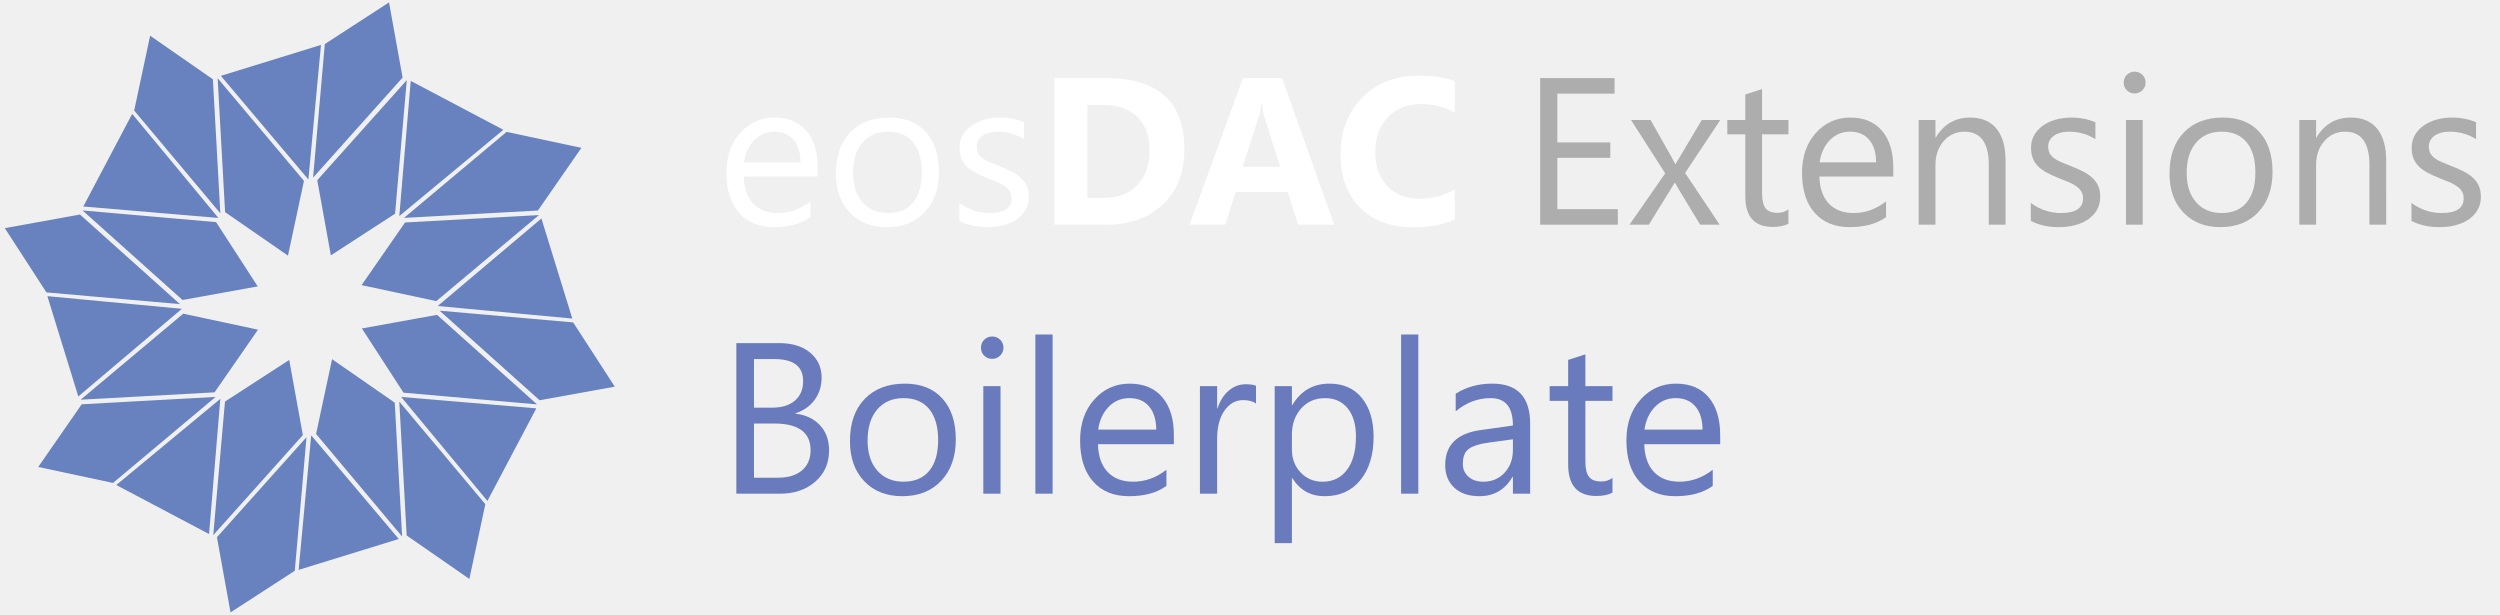
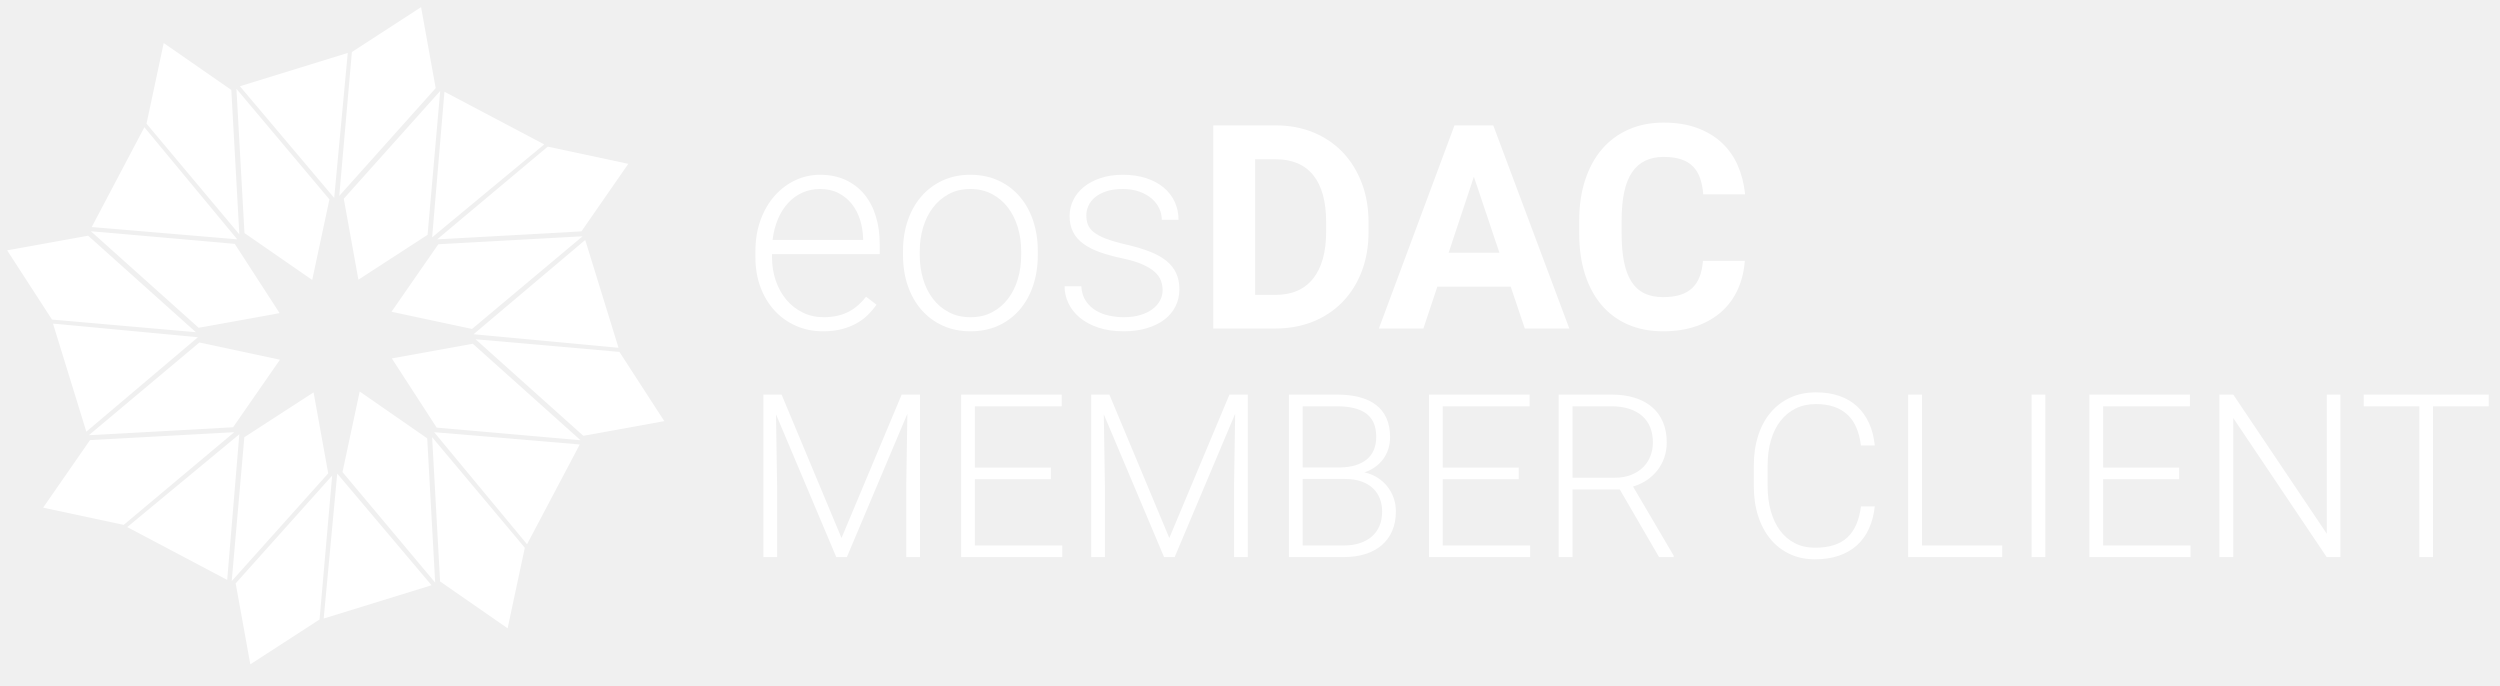
- <svg xmlns="http://www.w3.org/2000/svg" version="1.1" id="Layer_1" x="0px" y="0px" width="520.5px" height="128px" viewBox="0 0 520.5 128" enable-background="new 0 0 520.5 128" xml:space="preserve">
-   <g>
-     <g>
-       <path fill="#697BBC" d="M153.307,102.781V71.436h8.919c2.711,0,4.859,0.662,6.448,1.988c1.589,1.325,2.384,3.053,2.384,5.182    c0,1.777-0.48,3.322-1.442,4.635s-2.289,2.244-3.979,2.798v0.088c2.112,0.248,3.804,1.046,5.071,2.394    c1.269,1.35,1.901,3.102,1.901,5.258c0,2.683-0.962,4.854-2.885,6.515c-1.924,1.662-4.352,2.492-7.28,2.492h-9.138V102.781z     M156.979,74.758v10.121h3.761c2.011,0,3.592-0.484,4.744-1.454c1.151-0.97,1.727-2.335,1.727-4.099    c0-3.047-2.004-4.568-6.012-4.568H156.979z M156.979,88.18v11.279h4.983c2.157,0,3.83-0.51,5.018-1.529s1.782-2.42,1.782-4.197    c0-3.701-2.522-5.553-7.564-5.553H156.979z" />
-       <path fill="#697BBC" d="M187.847,103.309c-3.31,0-5.95-1.047-7.925-3.138c-1.976-2.092-2.962-4.864-2.962-8.319    c0-3.758,1.027-6.695,3.082-8.809c2.056-2.113,4.832-3.17,8.329-3.17c3.337,0,5.942,1.025,7.816,3.082    c1.873,2.055,2.809,4.904,2.809,8.547c0,3.57-1.009,6.432-3.026,8.581C193.95,102.232,191.243,103.309,187.847,103.309z     M188.11,82.891c-2.303,0-4.125,0.782-5.466,2.35c-1.341,1.566-2.012,3.729-2.012,6.48c0,2.653,0.679,4.745,2.033,6.275    c1.356,1.529,3.17,2.294,5.444,2.294c2.317,0,4.098-0.75,5.345-2.252c1.246-1.5,1.869-3.636,1.869-6.405    c0-2.798-0.624-4.953-1.869-6.471C192.208,83.646,190.427,82.891,188.11,82.891z" />
-       <path fill="#697BBC" d="M206.561,74.714c-0.643,0-1.188-0.219-1.641-0.655c-0.451-0.438-0.678-0.99-0.678-1.662    c0-0.67,0.227-1.228,0.678-1.672c0.451-0.445,0.998-0.666,1.641-0.666c0.655,0,1.213,0.221,1.672,0.666    c0.458,0.444,0.688,1.002,0.688,1.672c0,0.642-0.229,1.188-0.688,1.64C207.773,74.488,207.216,74.714,206.561,74.714z     M208.309,102.781h-3.584V80.396h3.584V102.781z" />
-       <path fill="#697BBC" d="M219.152,102.781h-3.584V69.643h3.584V102.781z" />
-       <path fill="#697BBC" d="M244.402,92.486h-15.806c0.058,2.49,0.729,4.416,2.012,5.771c1.282,1.354,3.046,2.033,5.29,2.033    c2.521,0,4.839-0.831,6.952-2.491v3.365c-1.969,1.43-4.569,2.145-7.806,2.145c-3.163,0-5.647-1.018-7.454-3.052    c-1.808-2.032-2.711-4.892-2.711-8.579c0-3.482,0.987-6.322,2.962-8.516c1.976-2.193,4.427-3.289,7.356-3.289    c2.929,0,5.196,0.945,6.799,2.842c1.604,1.895,2.405,4.523,2.405,7.893V92.486z M240.729,89.447    c-0.015-2.069-0.514-3.68-1.497-4.832c-0.984-1.15-2.351-1.727-4.1-1.727c-1.69,0-3.126,0.604-4.306,1.814    c-1.181,1.209-1.91,2.791-2.187,4.744H240.729L240.729,89.447z" />
-       <path fill="#697BBC" d="M261.497,84.025c-0.626-0.479-1.53-0.723-2.71-0.723c-1.53,0-2.81,0.723-3.837,2.166    c-1.027,1.441-1.542,3.409-1.542,5.902v11.41h-3.584V80.396h3.584v4.611h0.088c0.51-1.572,1.29-2.801,2.339-3.683    s2.224-1.323,3.521-1.323c0.932,0,1.646,0.104,2.142,0.307V84.025z" />
-       <path fill="#697BBC" d="M269.061,99.547h-0.088v13.532h-3.584V80.396h3.584v3.936h0.088c1.763-2.973,4.343-4.459,7.737-4.459    c2.887,0,5.139,1.002,6.756,3.005c1.617,2.005,2.427,4.688,2.427,8.058c0,3.744-0.911,6.742-2.732,8.994    c-1.821,2.254-4.313,3.379-7.477,3.379C272.872,103.309,270.635,102.055,269.061,99.547z M268.973,90.52v3.125    c0,1.853,0.601,3.422,1.804,4.713c1.202,1.289,2.729,1.934,4.58,1.934c2.171,0,3.873-0.831,5.104-2.491    c1.231-1.661,1.848-3.971,1.848-6.931c0-2.492-0.576-4.445-1.728-5.859c-1.15-1.412-2.711-2.119-4.678-2.119    c-2.085,0-3.761,0.727-5.028,2.176C269.608,86.516,268.973,88.332,268.973,90.52z" />
-       <path fill="#697BBC" d="M295.293,102.781h-3.584V69.643h3.584V102.781z" />
-       <path fill="#697BBC" d="M318.576,102.781h-3.586v-3.496h-0.087c-1.561,2.682-3.854,4.021-6.887,4.021    c-2.229,0-3.976-0.59-5.235-1.771c-1.261-1.181-1.891-2.747-1.891-4.7c0-4.184,2.462-6.615,7.389-7.301l6.711-0.939    c0-3.806-1.538-5.705-4.611-5.705c-2.696,0-5.131,0.918-7.303,2.754v-3.674c2.201-1.398,4.736-2.098,7.608-2.098    c5.26,0,7.892,2.783,7.892,8.35V102.781L318.576,102.781z M314.99,91.458l-5.398,0.744c-1.661,0.231-2.915,0.646-3.761,1.235    s-1.269,1.635-1.269,3.137c0,1.094,0.39,1.986,1.17,2.678c0.779,0.691,1.818,1.038,3.115,1.038c1.776,0,3.246-0.622,4.404-1.868    c1.158-1.247,1.737-2.824,1.737-4.732L314.99,91.458L314.99,91.458z" />
-       <path fill="#697BBC" d="M335.716,102.564c-0.847,0.465-1.96,0.699-3.346,0.699c-3.921,0-5.881-2.187-5.881-6.56V83.457h-3.848    v-3.061h3.848V74.93l3.586-1.156v6.623h5.641v3.061h-5.641V96.07c0,1.502,0.255,2.574,0.766,3.215    c0.51,0.643,1.354,0.962,2.534,0.962c0.904,0,1.685-0.248,2.341-0.744V102.564z" />
-       <path fill="#697BBC" d="M358.145,92.486h-15.807c0.059,2.49,0.729,4.416,2.012,5.771c1.282,1.354,3.046,2.033,5.29,2.033    c2.521,0,4.839-0.831,6.952-2.491v3.365c-1.969,1.43-4.569,2.145-7.806,2.145c-3.162,0-5.646-1.018-7.454-3.052    c-1.808-2.032-2.711-4.892-2.711-8.579c0-3.482,0.987-6.322,2.962-8.516c1.976-2.193,4.428-3.289,7.356-3.289    s5.195,0.945,6.799,2.842c1.604,1.895,2.405,4.523,2.405,7.893L358.145,92.486L358.145,92.486z M354.471,89.447    c-0.015-2.069-0.513-3.68-1.497-4.832c-0.983-1.15-2.351-1.727-4.1-1.727c-1.69,0-3.126,0.604-4.307,1.814    c-1.181,1.209-1.909,2.791-2.187,4.744H354.471L354.471,89.447z" />
-     </g>
-     <g>
-       <path fill="#FFFFFF" d="M170.245,36.755h-15.387c0.057,2.426,0.709,4.3,1.958,5.619c1.248,1.319,2.965,1.979,5.149,1.979    c2.454,0,4.71-0.808,6.768-2.426v3.277c-1.915,1.39-4.448,2.086-7.597,2.086c-3.079,0-5.498-0.99-7.258-2.969    s-2.639-4.765-2.639-8.354c0-3.391,0.961-6.153,2.884-8.289c1.922-2.135,4.311-3.202,7.162-3.202s5.057,0.921,6.618,2.767    c1.561,1.844,2.341,4.405,2.341,7.682V36.755z M166.669,33.798c-0.014-2.015-0.5-3.583-1.458-4.703    c-0.958-1.122-2.288-1.683-3.989-1.683c-1.646,0-3.044,0.589-4.193,1.768c-1.149,1.177-1.858,2.717-2.128,4.618H166.669z" />
-       <path fill="#FFFFFF" d="M184.631,47.29c-3.22,0-5.792-1.019-7.714-3.054c-1.923-2.036-2.884-4.736-2.884-8.098    c0-3.661,1-6.519,3.001-8.577c2-2.058,4.704-3.085,8.108-3.085c3.249,0,5.785,0.999,7.607,3c1.823,2.001,2.735,4.775,2.735,8.321    c0,3.477-0.982,6.261-2.947,8.354C190.572,46.243,187.937,47.29,184.631,47.29z M184.887,27.412c-2.242,0-4.017,0.764-5.32,2.288    c-1.306,1.525-1.958,3.629-1.958,6.311c0,2.582,0.66,4.618,1.979,6.107c1.319,1.49,3.085,2.234,5.3,2.234    c2.255,0,3.989-0.729,5.203-2.192c1.214-1.46,1.819-3.539,1.819-6.234c0-2.725-0.605-4.824-1.819-6.299    C188.877,28.15,187.142,27.412,184.887,27.412z" />
-       <path fill="#FFFFFF" d="M199.741,45.992v-3.746c1.901,1.405,3.993,2.106,6.278,2.106c3.063,0,4.597-1.021,4.597-3.063    c0-0.582-0.131-1.075-0.394-1.479c-0.264-0.404-0.617-0.762-1.064-1.074c-0.446-0.313-0.972-0.594-1.575-0.841    c-0.603-0.248-1.252-0.508-1.946-0.777c-0.966-0.384-1.813-0.77-2.544-1.16c-0.729-0.389-1.341-0.829-1.829-1.319    c-0.49-0.489-0.859-1.046-1.107-1.671c-0.249-0.624-0.373-1.354-0.373-2.191c0-1.022,0.234-1.927,0.702-2.713    c0.468-0.788,1.092-1.448,1.873-1.979c0.78-0.532,1.671-0.934,2.671-1.202c1-0.27,2.032-0.404,3.096-0.404    c1.888,0,3.576,0.326,5.065,0.978v3.534c-1.604-1.051-3.448-1.576-5.534-1.576c-0.652,0-1.242,0.075-1.766,0.225    c-0.525,0.148-0.977,0.357-1.353,0.627c-0.376,0.271-0.667,0.593-0.872,0.969c-0.206,0.376-0.309,0.79-0.309,1.245    c0,0.567,0.103,1.043,0.309,1.427c0.205,0.382,0.507,0.723,0.904,1.021c0.396,0.298,0.879,0.567,1.447,0.809    c0.566,0.242,1.213,0.504,1.936,0.787c0.965,0.369,1.831,0.749,2.597,1.139c0.767,0.39,1.419,0.83,1.958,1.32    c0.54,0.489,0.954,1.053,1.245,1.691c0.291,0.638,0.438,1.397,0.438,2.277c0,1.077-0.238,2.015-0.712,2.81    c-0.477,0.793-1.111,1.453-1.905,1.979c-0.795,0.525-1.71,0.914-2.746,1.17c-1.036,0.256-2.121,0.384-3.256,0.384    C203.33,47.29,201.387,46.856,199.741,45.992z" />
-       <path fill="#FFFFFF" d="M219.511,46.778V16.261h10.811c10.84,0,16.259,4.959,16.259,14.877c0,4.753-1.479,8.547-4.437,11.385    s-6.899,4.256-11.822,4.256L219.511,46.778L219.511,46.778z M226.385,21.858v19.346h3.405c2.98,0,5.317-0.895,7.012-2.682    c1.696-1.789,2.544-4.221,2.544-7.3c0-2.909-0.841-5.196-2.522-6.864c-1.681-1.666-4.04-2.5-7.076-2.5H226.385L226.385,21.858z" />
-       <path fill="#FFFFFF" d="M277.78,46.778h-7.491l-2.17-6.788h-10.854l-2.149,6.788h-7.449l11.108-30.518h8.15L277.78,46.778z     M266.543,34.712l-3.276-10.257c-0.241-0.767-0.412-1.683-0.512-2.745h-0.17c-0.07,0.893-0.249,1.78-0.531,2.66l-3.32,10.342    H266.543z" />
-       <path fill="#FFFFFF" d="M302.892,45.694c-2.229,1.077-5.136,1.616-8.726,1.616c-4.682,0-8.363-1.375-11.045-4.128    c-2.681-2.753-4.021-6.419-4.021-11.003c0-4.88,1.507-8.839,4.521-11.875c3.015-3.035,6.927-4.555,11.736-4.555    c2.979,0,5.491,0.376,7.534,1.129v6.618c-2.043-1.22-4.37-1.83-6.98-1.83c-2.866,0-5.178,0.901-6.938,2.703    c-1.761,1.802-2.64,4.241-2.64,7.321c0,2.949,0.83,5.302,2.489,7.054c1.66,1.753,3.895,2.629,6.704,2.629    c2.683,0,5.136-0.653,7.363-1.959L302.892,45.694L302.892,45.694z" />
-       <path fill="#AEADAD" d="M336.837,46.778h-16.175V16.261h15.493v3.235h-11.918v10.15h11.023v3.214h-11.023v10.685h12.6V46.778z" />
-       <path fill="#AEADAD" d="M358.16,24.986l-7.319,11.024l7.191,10.768h-4.063l-4.277-7.065c-0.27-0.438-0.589-0.992-0.958-1.659    h-0.085c-0.071,0.128-0.404,0.682-1.001,1.659l-4.362,7.065h-4.021l7.427-10.683l-7.108-11.109h4.065l4.213,7.448    c0.313,0.554,0.618,1.122,0.915,1.704h0.085l5.449-9.152H358.16z" />
-       <path fill="#AEADAD" d="M372.354,46.565c-0.82,0.454-1.908,0.682-3.255,0.682c-3.816,0-5.726-2.128-5.726-6.384V27.966h-3.745    v-2.979h3.745v-5.319l3.49-1.129v6.448h5.489v2.979h-5.489v12.279c0,1.461,0.248,2.505,0.744,3.129    c0.497,0.625,1.319,0.936,2.469,0.936c0.88,0,1.642-0.241,2.276-0.723L372.354,46.565L372.354,46.565z" />
-       <path fill="#AEADAD" d="M394.188,36.755h-15.386c0.056,2.426,0.709,4.3,1.958,5.619c1.248,1.319,2.964,1.979,5.149,1.979    c2.453,0,4.71-0.808,6.769-2.426v3.277c-1.915,1.39-4.448,2.086-7.599,2.086c-3.078,0-5.499-0.99-7.258-2.969    s-2.639-4.765-2.639-8.354c0-3.391,0.961-6.153,2.883-8.289c1.924-2.135,4.312-3.202,7.162-3.202c2.853,0,5.059,0.921,6.618,2.767    c1.561,1.844,2.341,4.405,2.341,7.682L394.188,36.755L394.188,36.755z M390.614,33.798c-0.015-2.015-0.501-3.583-1.458-4.703    c-0.958-1.122-2.288-1.683-3.99-1.683c-1.646,0-3.044,0.589-4.191,1.768c-1.149,1.177-1.859,2.717-2.128,4.618H390.614z" />
-       <path fill="#AEADAD" d="M417.557,46.778h-3.49V34.352c0-4.625-1.688-6.939-5.064-6.939c-1.744,0-3.188,0.657-4.33,1.969    c-1.144,1.313-1.713,2.969-1.713,4.971V46.78h-3.489V24.986h3.489v3.618h0.085c1.646-2.752,4.028-4.128,7.149-4.128    c2.384,0,4.207,0.77,5.47,2.309c1.264,1.54,1.895,3.763,1.895,6.672L417.557,46.778L417.557,46.778z" />
-       <path fill="#AEADAD" d="M422.813,45.992v-3.746c1.901,1.405,3.993,2.106,6.277,2.106c3.064,0,4.597-1.021,4.597-3.063    c0-0.582-0.13-1.075-0.393-1.479c-0.264-0.404-0.618-0.762-1.063-1.074c-0.447-0.313-0.973-0.594-1.576-0.841    c-0.604-0.248-1.252-0.508-1.945-0.777c-0.966-0.384-1.813-0.77-2.545-1.16c-0.729-0.389-1.34-0.829-1.829-1.319    c-0.489-0.489-0.858-1.046-1.107-1.671c-0.248-0.624-0.371-1.354-0.371-2.191c0-1.022,0.234-1.927,0.702-2.713    c0.469-0.788,1.092-1.448,1.873-1.979c0.779-0.532,1.671-0.934,2.67-1.202c1.001-0.27,2.033-0.404,3.098-0.404    c1.888,0,3.574,0.326,5.063,0.978v3.534c-1.604-1.051-3.446-1.576-5.532-1.576c-0.652,0-1.242,0.075-1.768,0.225    c-0.523,0.148-0.976,0.357-1.351,0.627c-0.376,0.271-0.667,0.593-0.873,0.969s-0.309,0.79-0.309,1.245    c0,0.567,0.103,1.043,0.309,1.427c0.206,0.382,0.507,0.723,0.904,1.021c0.396,0.298,0.88,0.567,1.446,0.809    c0.567,0.242,1.214,0.504,1.938,0.787c0.965,0.369,1.83,0.749,2.596,1.139c0.768,0.39,1.421,0.83,1.96,1.32    c0.537,0.489,0.953,1.053,1.244,1.691c0.289,0.638,0.437,1.397,0.437,2.277c0,1.077-0.238,2.015-0.713,2.81    c-0.477,0.793-1.109,1.453-1.905,1.979c-0.795,0.525-1.709,0.914-2.745,1.17c-1.035,0.256-2.121,0.384-3.255,0.384    C426.401,47.29,424.459,46.856,422.813,45.992z" />
-       <path fill="#AEADAD" d="M444.413,19.454c-0.624,0-1.155-0.213-1.597-0.639c-0.438-0.427-0.659-0.964-0.659-1.617    c0-0.653,0.222-1.195,0.659-1.629c0.44-0.433,0.973-0.648,1.597-0.648c0.639,0,1.183,0.216,1.63,0.648    c0.444,0.434,0.67,0.976,0.67,1.629c0,0.624-0.226,1.155-0.67,1.596C445.595,19.233,445.052,19.454,444.413,19.454z     M446.115,46.778h-3.488V24.986h3.488V46.778z" />
-       <path fill="#AEADAD" d="M462.291,47.29c-3.222,0-5.792-1.019-7.716-3.054c-1.922-2.036-2.884-4.736-2.884-8.098    c0-3.661,1.001-6.519,3.001-8.577c2.001-2.058,4.704-3.085,8.107-3.085c3.25,0,5.784,0.999,7.608,3    c1.823,2.001,2.734,4.775,2.734,8.321c0,3.477-0.982,6.261-2.947,8.354C468.23,46.243,465.596,47.29,462.291,47.29z     M462.547,27.412c-2.243,0-4.017,0.764-5.32,2.288c-1.307,1.525-1.958,3.629-1.958,6.311c0,2.582,0.659,4.618,1.979,6.107    c1.318,1.49,3.084,2.234,5.3,2.234c2.256,0,3.988-0.729,5.202-2.192c1.213-1.46,1.82-3.539,1.82-6.234    c0-2.725-0.607-4.824-1.82-6.299C466.535,28.15,464.802,27.412,462.547,27.412z" />
-       <path fill="#AEADAD" d="M496.809,46.778h-3.491V34.352c0-4.625-1.688-6.939-5.063-6.939c-1.745,0-3.188,0.657-4.33,1.969    c-1.144,1.313-1.714,2.969-1.714,4.971V46.78h-3.489V24.986h3.489v3.618h0.085c1.646-2.752,4.028-4.128,7.15-4.128    c2.383,0,4.206,0.77,5.47,2.309c1.263,1.54,1.895,3.763,1.895,6.672L496.809,46.778L496.809,46.778z" />
-       <path fill="#AEADAD" d="M502.065,45.992v-3.746c1.9,1.405,3.993,2.106,6.277,2.106c3.064,0,4.597-1.021,4.597-3.063    c0-0.582-0.131-1.075-0.393-1.479c-0.264-0.404-0.618-0.762-1.063-1.074c-0.447-0.313-0.973-0.594-1.576-0.841    c-0.604-0.248-1.252-0.508-1.945-0.777c-0.966-0.384-1.813-0.77-2.544-1.16c-0.731-0.389-1.341-0.829-1.83-1.319    c-0.489-0.489-0.858-1.046-1.107-1.671c-0.248-0.624-0.371-1.354-0.371-2.191c0-1.022,0.233-1.927,0.702-2.713    c0.469-0.788,1.092-1.448,1.873-1.979c0.779-0.532,1.671-0.934,2.67-1.202c1.001-0.27,2.033-0.404,3.098-0.404    c1.888,0,3.574,0.326,5.063,0.978v3.534c-1.604-1.051-3.446-1.576-5.532-1.576c-0.653,0-1.242,0.075-1.768,0.225    c-0.523,0.148-0.976,0.357-1.351,0.627c-0.376,0.271-0.667,0.593-0.873,0.969s-0.309,0.79-0.309,1.245    c0,0.567,0.103,1.043,0.309,1.427c0.206,0.382,0.507,0.723,0.904,1.021c0.397,0.298,0.88,0.567,1.446,0.809    c0.567,0.242,1.214,0.504,1.938,0.787c0.964,0.369,1.83,0.749,2.597,1.139s1.419,0.83,1.959,1.32    c0.537,0.489,0.953,1.053,1.244,1.691c0.289,0.638,0.437,1.397,0.437,2.277c0,1.077-0.238,2.015-0.713,2.81    c-0.477,0.793-1.109,1.453-1.905,1.979c-0.795,0.525-1.709,0.914-2.745,1.17c-1.035,0.256-2.121,0.384-3.255,0.384    C505.654,47.29,503.712,46.856,502.065,45.992z" />
-     </g>
+ <svg xmlns="http://www.w3.org/2000/svg" width="100%" height="100%" viewBox="0 0 175 48" version="1.1" xml:space="preserve" style="fill-rule:evenodd;clip-rule:evenodd;stroke-linejoin:round;stroke-miterlimit:1.414;">
+   <rect id="icon-signet-eosdactoolkit-175x48" x="0" y="0" width="175" height="48" style="fill:none;" />
+   <path d="M54.711,27.621l4.195,10.039l4.211,-10.039l1.281,0l0,11.375l-0.961,0l0,-4.969l0.079,-5.062l-4.235,10.031l-0.742,0l-4.219,-9.992l0.078,5.023l0,4.969l-0.961,0l0,-11.375l1.274,0Z" style="fill:#fff;fill-rule:nonzero;" />
+   <path d="M73.562,33.543l-5.32,0l0,4.64l6.117,0l0,0.813l-7.078,0l0,-11.375l7.039,0l0,0.82l-6.078,0l0,4.289l5.32,0l0,0.813Z" style="fill:#fff;fill-rule:nonzero;" />
+   <path d="M77.656,27.621l4.196,10.039l4.21,-10.039l1.282,0l0,11.375l-0.961,0l0,-4.969l0.078,-5.062l-4.234,10.031l-0.743,0l-4.218,-9.992l0.078,5.023l0,4.969l-0.961,0l0,-11.375l1.273,0Z" style="fill:#fff;fill-rule:nonzero;" />
+   <path d="M90.227,38.996l0,-11.375l3.359,0c0.578,0 1.096,0.058 1.555,0.176c0.458,0.117 0.847,0.296 1.168,0.539c0.32,0.242 0.566,0.55 0.738,0.925c0.172,0.375 0.258,0.821 0.258,1.336c0,0.292 -0.041,0.567 -0.121,0.825c-0.081,0.257 -0.2,0.493 -0.356,0.707c-0.156,0.213 -0.345,0.399 -0.566,0.558c-0.222,0.159 -0.473,0.285 -0.754,0.379c0.333,0.073 0.635,0.194 0.906,0.363c0.271,0.17 0.503,0.375 0.695,0.618c0.193,0.242 0.342,0.511 0.446,0.808c0.104,0.297 0.156,0.61 0.156,0.938c0,0.521 -0.087,0.98 -0.262,1.379c-0.174,0.398 -0.422,0.733 -0.742,1.004c-0.32,0.27 -0.704,0.475 -1.152,0.613c-0.448,0.138 -0.943,0.207 -1.485,0.207l-3.843,0Zm0.96,-5.469l0,4.656l2.883,0c0.417,0 0.791,-0.054 1.121,-0.164c0.331,-0.109 0.612,-0.265 0.844,-0.468c0.232,-0.204 0.409,-0.452 0.531,-0.747c0.123,-0.294 0.184,-0.626 0.184,-0.996c0,-0.317 -0.052,-0.616 -0.156,-0.894c-0.104,-0.279 -0.265,-0.521 -0.481,-0.727c-0.216,-0.206 -0.487,-0.367 -0.812,-0.484c-0.326,-0.117 -0.71,-0.176 -1.153,-0.176l-2.961,0Zm0,-0.805l2.625,0c0.803,-0.015 1.424,-0.204 1.864,-0.566c0.44,-0.362 0.66,-0.889 0.66,-1.582c0,-0.729 -0.228,-1.267 -0.684,-1.613c-0.455,-0.347 -1.144,-0.52 -2.066,-0.52l-2.399,0l0,4.281Z" style="fill:#fff;fill-rule:nonzero;" />
+   <path d="M106.312,33.543l-5.32,0l0,4.64l6.117,0l0,0.813l-7.078,0l0,-11.375l7.039,0l0,0.82l-6.078,0l0,4.289l5.32,0l0,0.813Z" style="fill:#fff;fill-rule:nonzero;" />
+   <path d="M113.383,34.261l-3.305,0l0,4.735l-0.969,0l0,-11.375l3.696,0c0.593,0 1.129,0.073 1.605,0.219c0.477,0.145 0.883,0.36 1.219,0.644c0.336,0.284 0.594,0.634 0.773,1.051c0.18,0.417 0.27,0.896 0.27,1.437c0,0.375 -0.057,0.728 -0.172,1.059c-0.115,0.331 -0.276,0.629 -0.484,0.895c-0.209,0.265 -0.457,0.494 -0.746,0.687c-0.29,0.193 -0.609,0.341 -0.958,0.445l2.844,4.836l0,0.102l-1.023,0l-2.75,-4.735Zm-3.305,-0.82l2.945,0c0.443,0 0.832,-0.068 1.168,-0.203c0.336,-0.135 0.616,-0.316 0.84,-0.543c0.224,-0.227 0.392,-0.49 0.504,-0.789c0.112,-0.3 0.168,-0.611 0.168,-0.934c0,-0.39 -0.062,-0.742 -0.187,-1.054c-0.125,-0.313 -0.312,-0.578 -0.559,-0.797c-0.247,-0.219 -0.551,-0.387 -0.91,-0.504c-0.36,-0.117 -0.774,-0.176 -1.242,-0.176l-2.727,0l0,5Z" style="fill:#fff;fill-rule:nonzero;" />
+   <path d="M131.234,35.449c-0.062,0.578 -0.198,1.096 -0.406,1.555c-0.208,0.458 -0.488,0.846 -0.84,1.164c-0.351,0.317 -0.773,0.561 -1.265,0.73c-0.493,0.169 -1.051,0.254 -1.676,0.254c-0.646,0 -1.232,-0.122 -1.758,-0.367c-0.526,-0.245 -0.977,-0.593 -1.352,-1.043c-0.375,-0.451 -0.664,-0.991 -0.867,-1.621c-0.203,-0.63 -0.304,-1.328 -0.304,-2.094l0,-1.43c0,-0.765 0.101,-1.464 0.304,-2.097c0.203,-0.633 0.494,-1.173 0.871,-1.621c0.378,-0.448 0.835,-0.796 1.371,-1.043c0.537,-0.248 1.139,-0.371 1.805,-0.371c0.604,0 1.149,0.083 1.633,0.25c0.484,0.166 0.9,0.41 1.246,0.73c0.346,0.32 0.625,0.711 0.836,1.172c0.211,0.461 0.345,0.983 0.402,1.566l-0.968,0c-0.058,-0.458 -0.162,-0.868 -0.313,-1.23c-0.151,-0.362 -0.355,-0.666 -0.613,-0.91c-0.258,-0.245 -0.57,-0.433 -0.938,-0.563c-0.367,-0.13 -0.795,-0.195 -1.285,-0.195c-0.531,0 -1.005,0.103 -1.422,0.308c-0.416,0.206 -0.771,0.497 -1.062,0.872c-0.292,0.375 -0.515,0.826 -0.668,1.355c-0.154,0.529 -0.231,1.116 -0.231,1.762l0,1.445c0,0.625 0.073,1.202 0.219,1.731c0.146,0.528 0.359,0.984 0.641,1.367c0.281,0.383 0.627,0.681 1.039,0.894c0.411,0.214 0.883,0.321 1.414,0.321c1.005,0 1.763,-0.241 2.273,-0.723c0.511,-0.482 0.826,-1.205 0.946,-2.168l0.968,0Z" style="fill:#fff;fill-rule:nonzero;" />
+   <path d="M134.539,38.183l5.617,0l0,0.813l-6.586,0l0,-11.375l0.969,0l0,10.562Z" style="fill:#fff;fill-rule:nonzero;" />
+   <rect x="142.211" y="27.621" width="0.961" height="11.375" style="fill:#fff;fill-rule:nonzero;" />
+   <path d="M152.539,33.543l-5.32,0l0,4.64l6.117,0l0,0.813l-7.078,0l0,-11.375l7.039,0l0,0.82l-6.078,0l0,4.289l5.32,0l0,0.813Z" style="fill:#fff;fill-rule:nonzero;" />
+   <path d="M163.828,38.996l-0.961,0l-6.539,-9.735l0,9.735l-0.969,0l0,-11.375l0.969,0l6.547,9.742l0,-9.742l0.953,0l0,11.375Z" style="fill:#fff;fill-rule:nonzero;" />
+   <path d="M174.211,28.441l-3.899,0l0,10.555l-0.96,0l0,-10.555l-3.891,0l0,-0.82l8.75,0l0,0.82Z" style="fill:#fff;fill-rule:nonzero;" />
+   <path d="M57.615,23.191c-0.69,0 -1.325,-0.128 -1.904,-0.386c-0.579,-0.257 -1.079,-0.615 -1.499,-1.074c-0.42,-0.459 -0.747,-1.004 -0.982,-1.636c-0.234,-0.631 -0.351,-1.324 -0.351,-2.08l0,-0.42c0,-0.813 0.122,-1.551 0.366,-2.211c0.244,-0.661 0.575,-1.224 0.991,-1.69c0.417,-0.465 0.897,-0.825 1.441,-1.079c0.543,-0.254 1.118,-0.381 1.723,-0.381c0.671,0 1.267,0.121 1.787,0.361c0.521,0.241 0.959,0.577 1.314,1.006c0.355,0.43 0.623,0.941 0.806,1.533c0.182,0.593 0.273,1.241 0.273,1.944l0,0.713l-7.539,0l0,0.224c0,0.58 0.088,1.125 0.264,1.636c0.175,0.511 0.423,0.955 0.742,1.333c0.319,0.378 0.7,0.676 1.142,0.894c0.443,0.218 0.935,0.327 1.475,0.327c0.625,0 1.177,-0.114 1.655,-0.342c0.479,-0.228 0.913,-0.592 1.304,-1.094l0.732,0.557c-0.175,0.254 -0.379,0.495 -0.61,0.723c-0.231,0.227 -0.5,0.426 -0.806,0.595c-0.306,0.17 -0.651,0.303 -1.035,0.401c-0.384,0.097 -0.814,0.146 -1.289,0.146Zm-0.215,-9.961c-0.442,0 -0.852,0.085 -1.23,0.254c-0.378,0.169 -0.711,0.41 -1.001,0.723c-0.29,0.312 -0.527,0.688 -0.713,1.128c-0.185,0.439 -0.311,0.926 -0.376,1.46l6.338,0l0,-0.127c-0.013,-0.443 -0.085,-0.871 -0.215,-1.284c-0.13,-0.414 -0.321,-0.78 -0.571,-1.099c-0.251,-0.319 -0.562,-0.575 -0.933,-0.767c-0.371,-0.192 -0.804,-0.288 -1.299,-0.288Z" style="fill:#fff;fill-rule:nonzero;" />
+   <path d="M63.211,17.556c0,-0.768 0.112,-1.477 0.337,-2.129c0.224,-0.651 0.542,-1.212 0.952,-1.684c0.41,-0.472 0.905,-0.842 1.484,-1.109c0.58,-0.266 1.224,-0.4 1.934,-0.4c0.723,0 1.375,0.134 1.958,0.4c0.583,0.267 1.079,0.637 1.489,1.109c0.41,0.472 0.726,1.033 0.947,1.684c0.222,0.652 0.333,1.361 0.333,2.129l0,0.323c0,0.768 -0.111,1.477 -0.333,2.129c-0.221,0.651 -0.537,1.212 -0.947,1.684c-0.41,0.472 -0.905,0.84 -1.484,1.104c-0.58,0.263 -1.227,0.395 -1.944,0.395c-0.716,0 -1.363,-0.132 -1.943,-0.395c-0.579,-0.264 -1.076,-0.632 -1.489,-1.104c-0.414,-0.472 -0.733,-1.033 -0.957,-1.684c-0.225,-0.652 -0.337,-1.361 -0.337,-2.129l0,-0.323Zm1.172,0.323c0,0.579 0.078,1.131 0.234,1.655c0.156,0.524 0.384,0.983 0.684,1.377c0.299,0.394 0.67,0.708 1.113,0.942c0.443,0.235 0.951,0.352 1.523,0.352c0.573,0 1.08,-0.117 1.519,-0.352c0.44,-0.234 0.809,-0.548 1.108,-0.942c0.3,-0.394 0.528,-0.853 0.684,-1.377c0.156,-0.524 0.234,-1.076 0.234,-1.655l0,-0.323c0,-0.566 -0.078,-1.111 -0.234,-1.635c-0.156,-0.524 -0.384,-0.985 -0.684,-1.382c-0.299,-0.397 -0.672,-0.715 -1.118,-0.952c-0.446,-0.238 -0.955,-0.357 -1.528,-0.357c-0.566,0 -1.069,0.119 -1.509,0.357c-0.439,0.237 -0.809,0.555 -1.108,0.952c-0.3,0.397 -0.528,0.858 -0.684,1.382c-0.156,0.524 -0.234,1.069 -0.234,1.635l0,0.323Z" style="fill:#fff;fill-rule:nonzero;" />
+   <path d="M81.385,20.31c0,-0.215 -0.038,-0.429 -0.113,-0.644c-0.074,-0.215 -0.214,-0.419 -0.419,-0.611c-0.206,-0.192 -0.492,-0.371 -0.86,-0.537c-0.368,-0.166 -0.845,-0.311 -1.431,-0.434c-0.585,-0.124 -1.108,-0.267 -1.567,-0.43c-0.459,-0.163 -0.846,-0.36 -1.162,-0.591c-0.316,-0.231 -0.555,-0.506 -0.718,-0.825c-0.163,-0.319 -0.244,-0.693 -0.244,-1.123c0,-0.391 0.086,-0.762 0.259,-1.113c0.172,-0.352 0.42,-0.658 0.742,-0.918c0.322,-0.261 0.713,-0.467 1.172,-0.62c0.459,-0.153 0.975,-0.23 1.548,-0.23c0.612,0 1.16,0.08 1.645,0.239c0.485,0.16 0.895,0.381 1.231,0.664c0.335,0.284 0.591,0.617 0.766,1.001c0.176,0.385 0.264,0.801 0.264,1.25l-1.172,0c0,-0.273 -0.06,-0.54 -0.18,-0.8c-0.121,-0.261 -0.297,-0.49 -0.528,-0.689c-0.231,-0.198 -0.517,-0.36 -0.859,-0.483c-0.342,-0.124 -0.731,-0.186 -1.167,-0.186c-0.456,0 -0.845,0.056 -1.167,0.166c-0.322,0.111 -0.586,0.254 -0.791,0.43c-0.205,0.176 -0.355,0.373 -0.449,0.591c-0.095,0.218 -0.142,0.438 -0.142,0.659c0,0.234 0.036,0.447 0.107,0.64c0.072,0.192 0.21,0.371 0.415,0.537c0.206,0.166 0.492,0.319 0.86,0.459c0.368,0.14 0.848,0.278 1.44,0.415c0.638,0.149 1.188,0.315 1.651,0.498c0.462,0.182 0.844,0.398 1.147,0.649c0.303,0.251 0.527,0.537 0.674,0.86c0.146,0.322 0.22,0.695 0.22,1.118c0,0.436 -0.092,0.835 -0.274,1.196c-0.182,0.361 -0.443,0.671 -0.781,0.928c-0.339,0.257 -0.749,0.457 -1.231,0.6c-0.481,0.144 -1.018,0.215 -1.611,0.215c-0.67,0 -1.263,-0.086 -1.777,-0.259c-0.515,-0.172 -0.947,-0.405 -1.299,-0.698c-0.352,-0.293 -0.617,-0.63 -0.796,-1.011c-0.179,-0.381 -0.268,-0.776 -0.268,-1.186l1.171,0c0.026,0.417 0.134,0.763 0.323,1.04c0.188,0.277 0.423,0.498 0.703,0.664c0.28,0.166 0.591,0.285 0.932,0.356c0.342,0.072 0.679,0.108 1.011,0.108c0.443,0 0.833,-0.052 1.172,-0.156c0.339,-0.105 0.623,-0.245 0.855,-0.42c0.231,-0.176 0.405,-0.378 0.522,-0.606c0.117,-0.228 0.176,-0.465 0.176,-0.713Z" style="fill:#fff;fill-rule:nonzero;" />
+   <path d="M84.93,22.996l0,-14.219l4.375,0c0.957,0 1.834,0.164 2.632,0.493c0.797,0.329 1.481,0.791 2.05,1.387c0.57,0.596 1.014,1.31 1.333,2.144c0.319,0.833 0.479,1.757 0.479,2.773l0,0.644c0,1.016 -0.158,1.939 -0.474,2.769c-0.316,0.83 -0.762,1.543 -1.338,2.139c-0.576,0.595 -1.264,1.056 -2.065,1.382c-0.801,0.325 -1.683,0.488 -2.647,0.488l-4.345,0Zm2.929,-11.846l0,9.492l1.416,0c1.159,0 2.041,-0.382 2.647,-1.147c0.605,-0.765 0.908,-1.857 0.908,-3.277l0,-0.664c0,-1.445 -0.299,-2.54 -0.898,-3.286c-0.599,-0.745 -1.475,-1.118 -2.627,-1.118l-1.446,0Z" style="fill:#fff;fill-rule:nonzero;" />
+   <path d="M105.75,20.066l-5.137,0l-0.976,2.93l-3.116,0l5.293,-14.219l2.715,0l5.323,14.219l-3.116,0l-0.986,-2.93Zm-4.346,-2.373l3.555,0l-1.787,-5.322l-1.768,5.322Z" style="fill:#fff;fill-rule:nonzero;" />
+   <path d="M122.137,18.259c-0.052,0.723 -0.215,1.387 -0.489,1.993c-0.273,0.605 -0.651,1.124 -1.132,1.557c-0.482,0.433 -1.066,0.772 -1.753,1.016c-0.687,0.244 -1.47,0.366 -2.349,0.366c-0.911,0 -1.73,-0.158 -2.456,-0.474c-0.726,-0.315 -1.341,-0.769 -1.846,-1.362c-0.504,-0.592 -0.892,-1.31 -1.162,-2.153c-0.27,-0.843 -0.405,-1.789 -0.405,-2.837l0,-0.938c0,-1.048 0.14,-1.995 0.42,-2.841c0.28,-0.847 0.675,-1.566 1.186,-2.159c0.511,-0.592 1.132,-1.048 1.861,-1.367c0.729,-0.319 1.543,-0.478 2.441,-0.478c0.886,0 1.668,0.125 2.349,0.376c0.68,0.25 1.258,0.599 1.733,1.045c0.475,0.446 0.847,0.976 1.113,1.591c0.267,0.616 0.437,1.285 0.508,2.007l-2.929,0c-0.033,-0.423 -0.106,-0.797 -0.22,-1.123c-0.114,-0.325 -0.278,-0.599 -0.493,-0.82c-0.215,-0.221 -0.492,-0.389 -0.83,-0.503c-0.339,-0.114 -0.749,-0.171 -1.231,-0.171c-0.989,0 -1.727,0.36 -2.212,1.079c-0.485,0.72 -0.727,1.835 -0.727,3.345l0,0.957c0,0.736 0.053,1.38 0.161,1.934c0.107,0.553 0.276,1.015 0.508,1.386c0.231,0.371 0.53,0.65 0.898,0.835c0.368,0.186 0.812,0.279 1.333,0.279c0.462,0 0.861,-0.053 1.196,-0.157c0.336,-0.104 0.616,-0.262 0.84,-0.473c0.225,-0.212 0.399,-0.477 0.523,-0.796c0.123,-0.319 0.201,-0.69 0.234,-1.114l2.93,0Z" style="fill:#fff;fill-rule:nonzero;" />
+   <path id="Shape_2" d="M16.55,6.217l0.563,10.099l4.741,3.282l1.206,-5.639l-6.51,-7.742Z" style="fill:#fff;" />
+   <path id="Shape_2_copy" d="M24.064,13.908l1.024,5.669l4.842,-3.141l0.885,-10.072l-6.751,7.544Z" style="fill:#fff;" />
+   <path id="Shape_2_copy_2" d="M30.683,17.097l-3.279,4.727l5.638,1.203l7.738,-6.487l-10.097,0.557Z" style="fill:#fff;" />
+   <path id="Shape_2_copy_3" d="M33.096,24.063l-5.668,1.026l3.139,4.844l10.072,0.884l-7.543,-6.754Z" style="fill:#fff;" />
+   <path id="Shape_2_copy_4" d="M29.905,30.686l-4.726,-3.279l-1.205,5.638l6.488,7.738l-0.557,-10.097Z" style="fill:#fff;" />
+   <path id="Shape_2_copy_5" d="M21.95,27.465l-4.846,3.139l-0.884,10.073l6.755,-7.543l-1.025,-5.669Z" style="fill:#fff;" />
+   <path id="Shape_2_copy_6" d="M13.956,23.976l-7.736,6.487l10.096,-0.555l3.279,-4.727l-5.639,-1.205Z" style="fill:#fff;" />
+   <path id="Shape_2_copy_7" d="M16.434,17.072l-10.073,-0.884l7.543,6.756l5.668,-1.026l-3.138,-4.846Z" style="fill:#fff;" />
+   <path id="Shape_2_copy_15" d="M6.168,16.499l-5.668,1.025l3.139,4.846l10.071,0.885l-7.542,-6.756Z" style="fill:#fff;" />
+   <path id="Shape_2_copy_8" d="M16.192,6.297l-4.732,-3.284l-1.204,5.643l6.497,7.749l-0.561,-10.108Z" style="fill:#fff;" />
+   <path id="Shape_2_copy_9" d="M29.475,0.5l-4.842,3.14l-0.885,10.073l6.75,-7.544l-1.023,-5.669Z" style="fill:#fff;" />
+   <path id="Shape_2_copy_10" d="M38.341,10.265l-7.738,6.487l10.098,-0.556l3.279,-4.726l-5.639,-1.205Z" style="fill:#fff;" />
+   <path id="Shape_2_copy_11" d="M43.361,24.634l-10.072,-0.885l7.542,6.756l5.669,-1.026l-3.139,-4.845Z" style="fill:#fff;" />
+   <path id="Shape_2_copy_12" d="M30.249,30.605l0.557,10.097l4.727,3.279l1.204,-5.638l-6.488,-7.738Z" style="fill:#fff;" />
+   <path id="Shape_2_copy_13" d="M16.497,40.834l1.025,5.669l4.846,-3.139l0.884,-10.073l-6.755,7.543Z" style="fill:#fff;" />
+   <path id="Shape_2_copy_14" d="M6.299,30.808l-3.279,4.727l5.639,1.206l7.738,-6.488l-10.098,0.555Z" style="fill:#fff;" />
+   <path id="Shape_2_copy_16" d="M8.907,36.896l6.997,3.698l0.849,-10.195l-7.846,6.497Z" style="fill:#fff;" />
+   <path id="Shape_2_copy_17" d="M3.71,22.654l2.333,7.563l7.81,-6.609l-10.143,-0.954Z" style="fill:#fff;" />
+   <path id="Shape_2_copy_18" d="M10.106,8.907l-3.686,6.986l10.187,0.861l-6.501,-7.847Z" style="fill:#fff;" />
+   <path id="Shape_2_copy_19" d="M16.794,6.038l6.6,7.818l0.949,-10.149l-7.549,2.331Z" style="fill:#fff;" />
+   <path id="Shape_2_copy_20" d="M31.111,6.421l-0.861,10.191l7.845,-6.504l-6.984,-3.687Z" style="fill:#fff;" />
+   <path id="Shape_2_copy_21" d="M40.965,16.797l-7.817,6.6l10.148,0.948l-2.331,-7.548Z" style="fill:#fff;" />
+   <path id="Shape_2_copy_22" d="M30.39,30.254l6.503,7.844l3.69,-6.984l-10.193,-0.86Z" style="fill:#fff;" />
+   <path id="Shape_2_copy_23" d="M23.606,33.15l-0.948,10.147l7.549,-2.33l-6.601,-7.817Z" style="fill:#fff;" />
+   <g id="FAB-Normal" />
+   <g id="FAB-Normal1">
+     <g id="Add" />
  </g>
-   <g>
-     <rect id="ArtBoard1" x="-47" y="-38.206" fill="none" width="223.96" height="223.959" />
+   <g id="FAB-Normal2">
+     <g id="Add1" />
  </g>
-   <g>
-     <g>
-       <g>
-         <path id="SVGID_1_" fill="#6782BE" d="M65.184,36.979l2.444-27.81L80.995,0.5l2.825,15.649L65.184,36.979z M59.955,53.223     l3.329-15.566L45.313,16.284l1.552,27.879L59.955,53.223z M68.884,53.163l13.367-8.667l2.444-27.809L66.056,37.516L68.884,53.163     z M75.277,59.367l15.567,3.322l21.363-17.908L84.33,46.32L75.277,59.367z M75.344,68.383l8.667,13.371l27.808,2.441     L90.994,65.551L75.344,68.383z M69.135,74.784l-3.326,15.563l17.913,21.358l-1.537-27.872L69.135,74.784z M60.219,74.941     l-13.378,8.666l-2.439,27.807L63.05,90.592L60.219,74.941z M53.718,68.637l-15.565-3.328l-21.36,17.91l27.875-1.531     L53.718,68.637z M38.152,65.309L38.152,65.309L38.152,65.309L38.152,65.309z M53.656,59.628L44.99,46.249l-27.809-2.438     l20.824,18.65L53.656,59.628z M37.472,63.319L16.648,44.667L1,47.498l8.667,13.379L37.472,63.319z M44.323,16.505L31.258,7.437     l-3.321,15.581L45.874,44.41L44.323,16.505z M111.99,43.833l9.053-13.049l-15.567-3.325L84.11,45.367L111.99,43.833z      M119.332,67.126l-27.807-2.442l20.825,18.649L128,80.502L119.332,67.126z M84.669,111.486l13.052,9.05l3.323-15.563     L83.132,83.613L84.669,111.486z M45.165,111.852l2.832,15.648l13.377-8.666l2.442-27.811L45.165,111.852z M17.01,84.172     L7.958,97.223l15.569,3.326l21.362-17.91L17.01,84.172z M24.21,100.979l19.316,10.209l2.346-28.145L24.21,100.979z      M16.303,82.538l21.562-18.243L9.863,61.66L16.303,82.538z M27.521,23.711L17.343,42.996l28.127,2.377L27.521,23.711z      M66.827,9.353l-20.842,6.436L64.208,37.37L66.827,9.353z M104.795,27.025l-19.28-10.18L83.136,44.98L104.795,27.025z      M112.719,45.49L91.136,63.711l28.018,2.616L112.719,45.49z M101.477,104.295l10.187-19.279l-28.141-2.375L101.477,104.295z      M62.175,118.648l20.844-6.432L64.792,90.635L62.175,118.648z" />
-       </g>
-     </g>
+   <g id="FAB-Normal3">
+     <g id="Add2" />
  </g>
+   <g id="Check" />
</svg>
